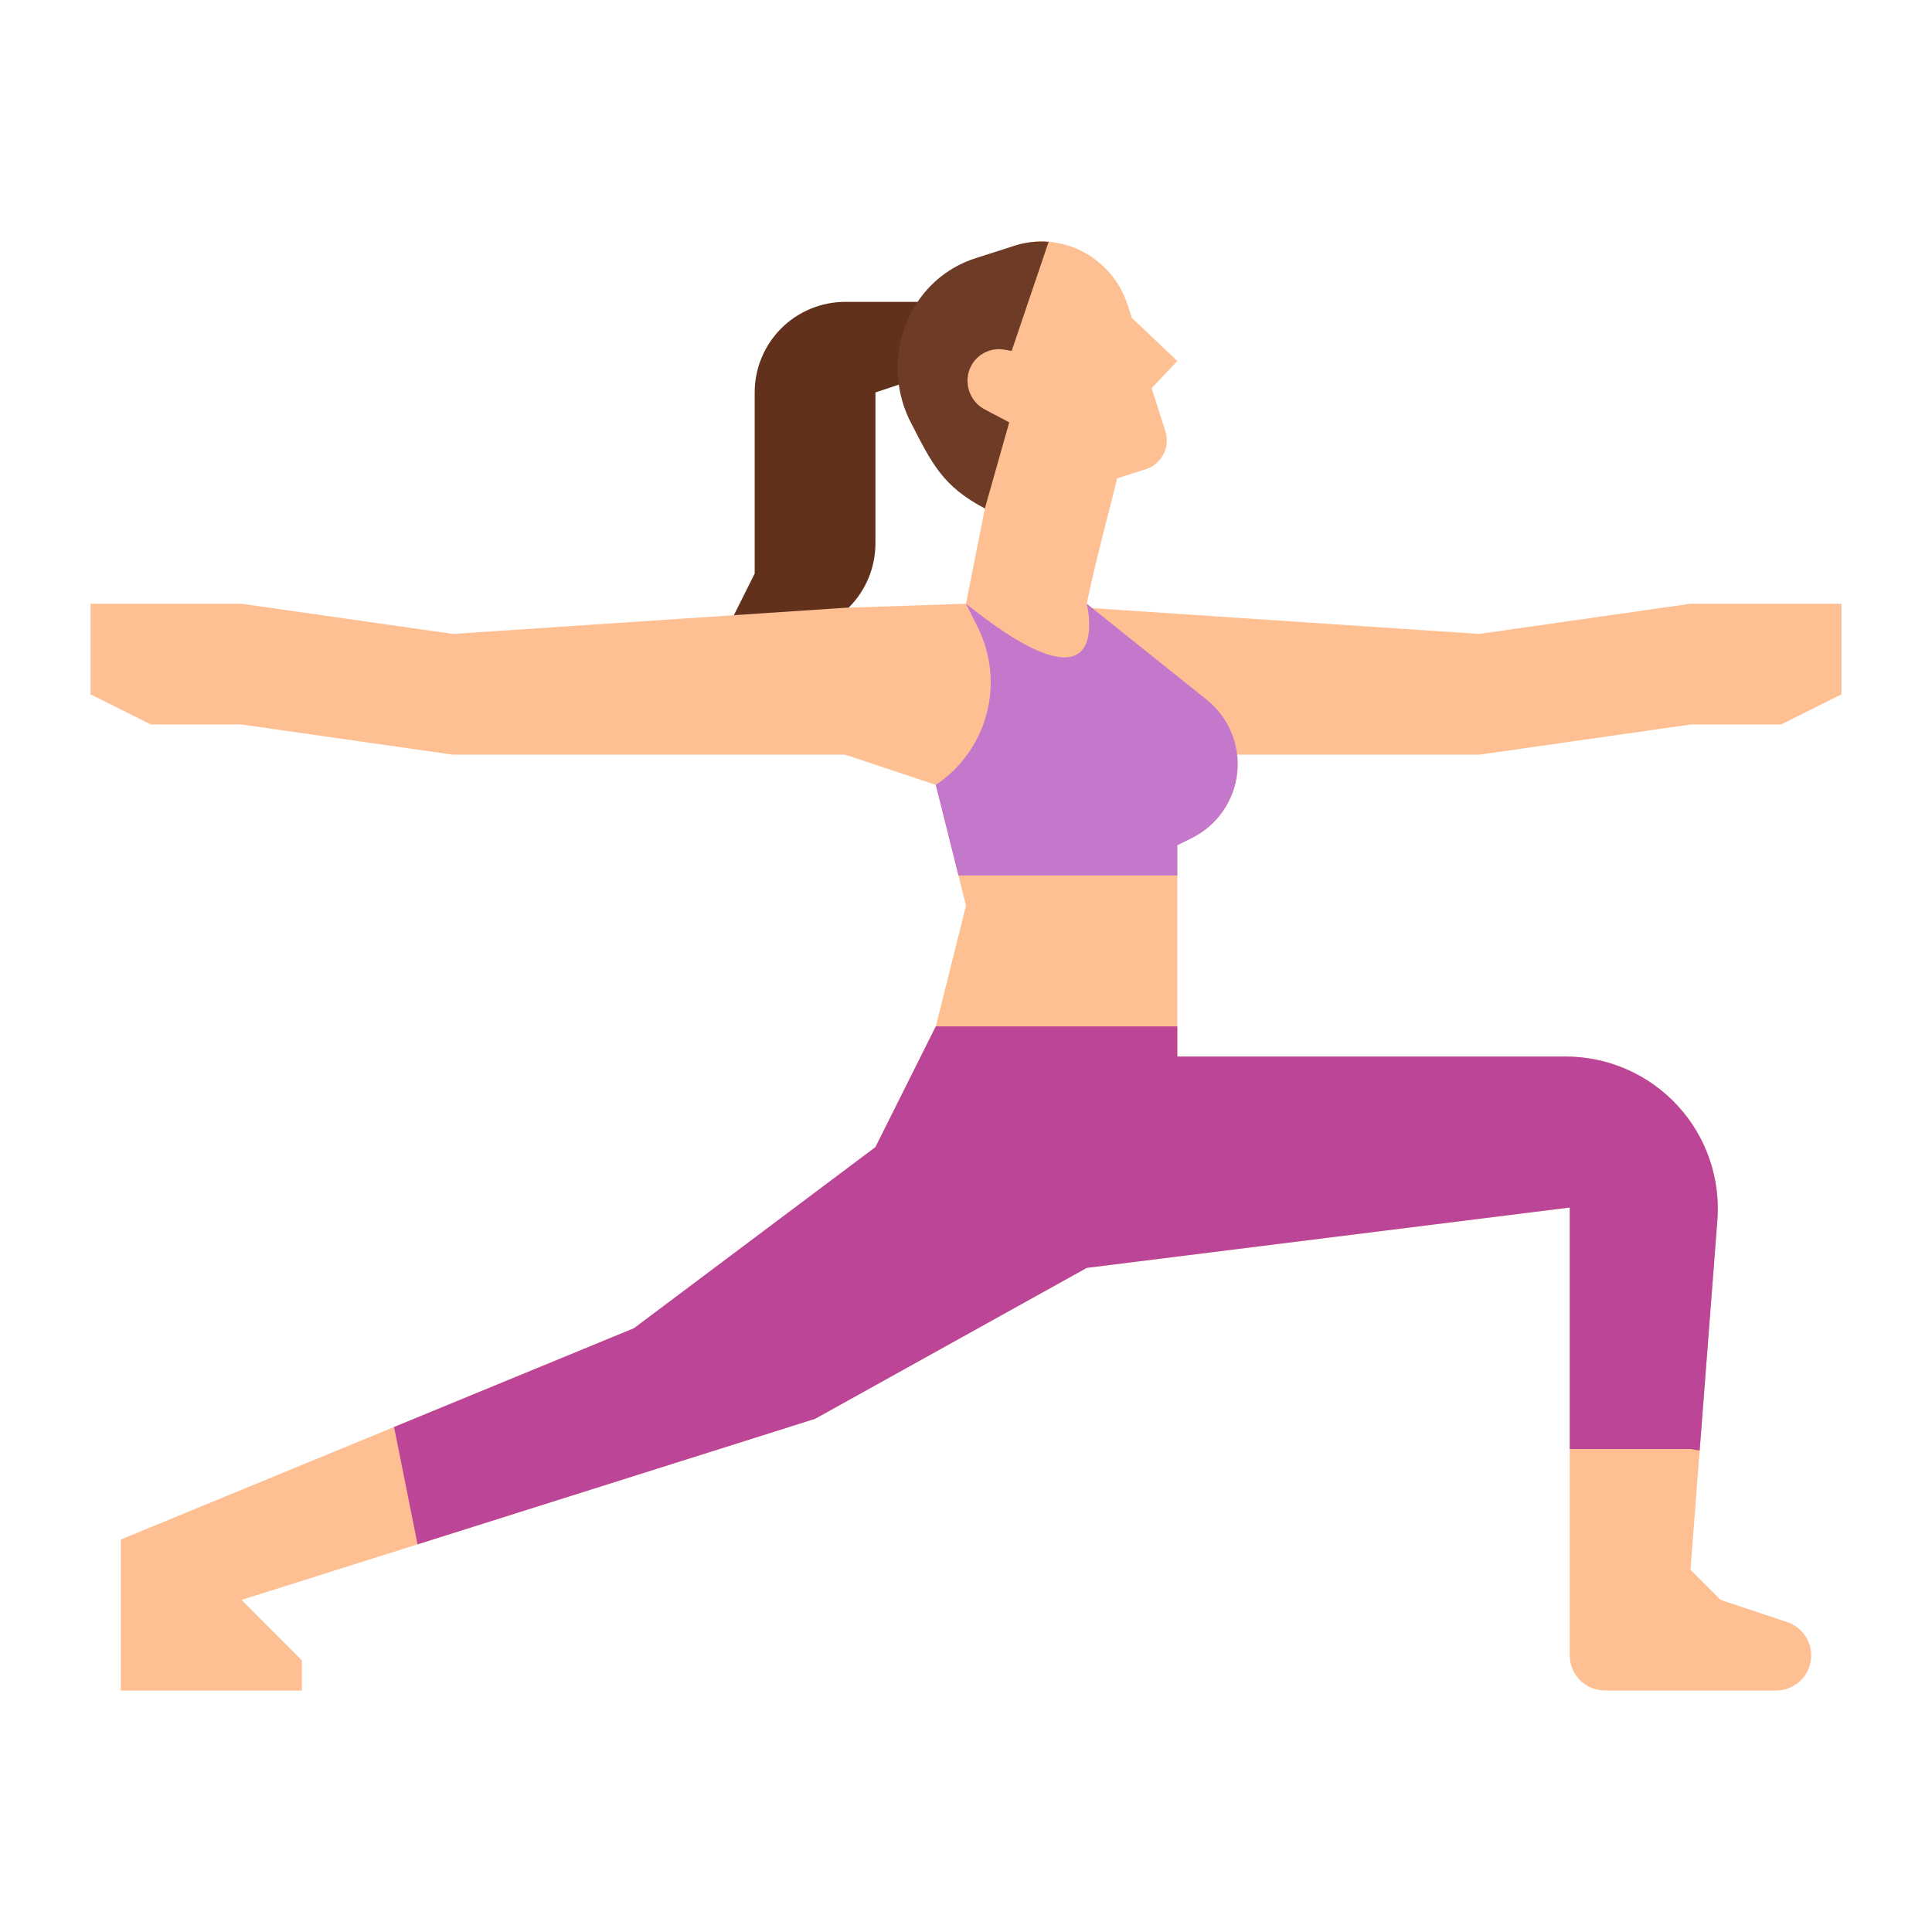
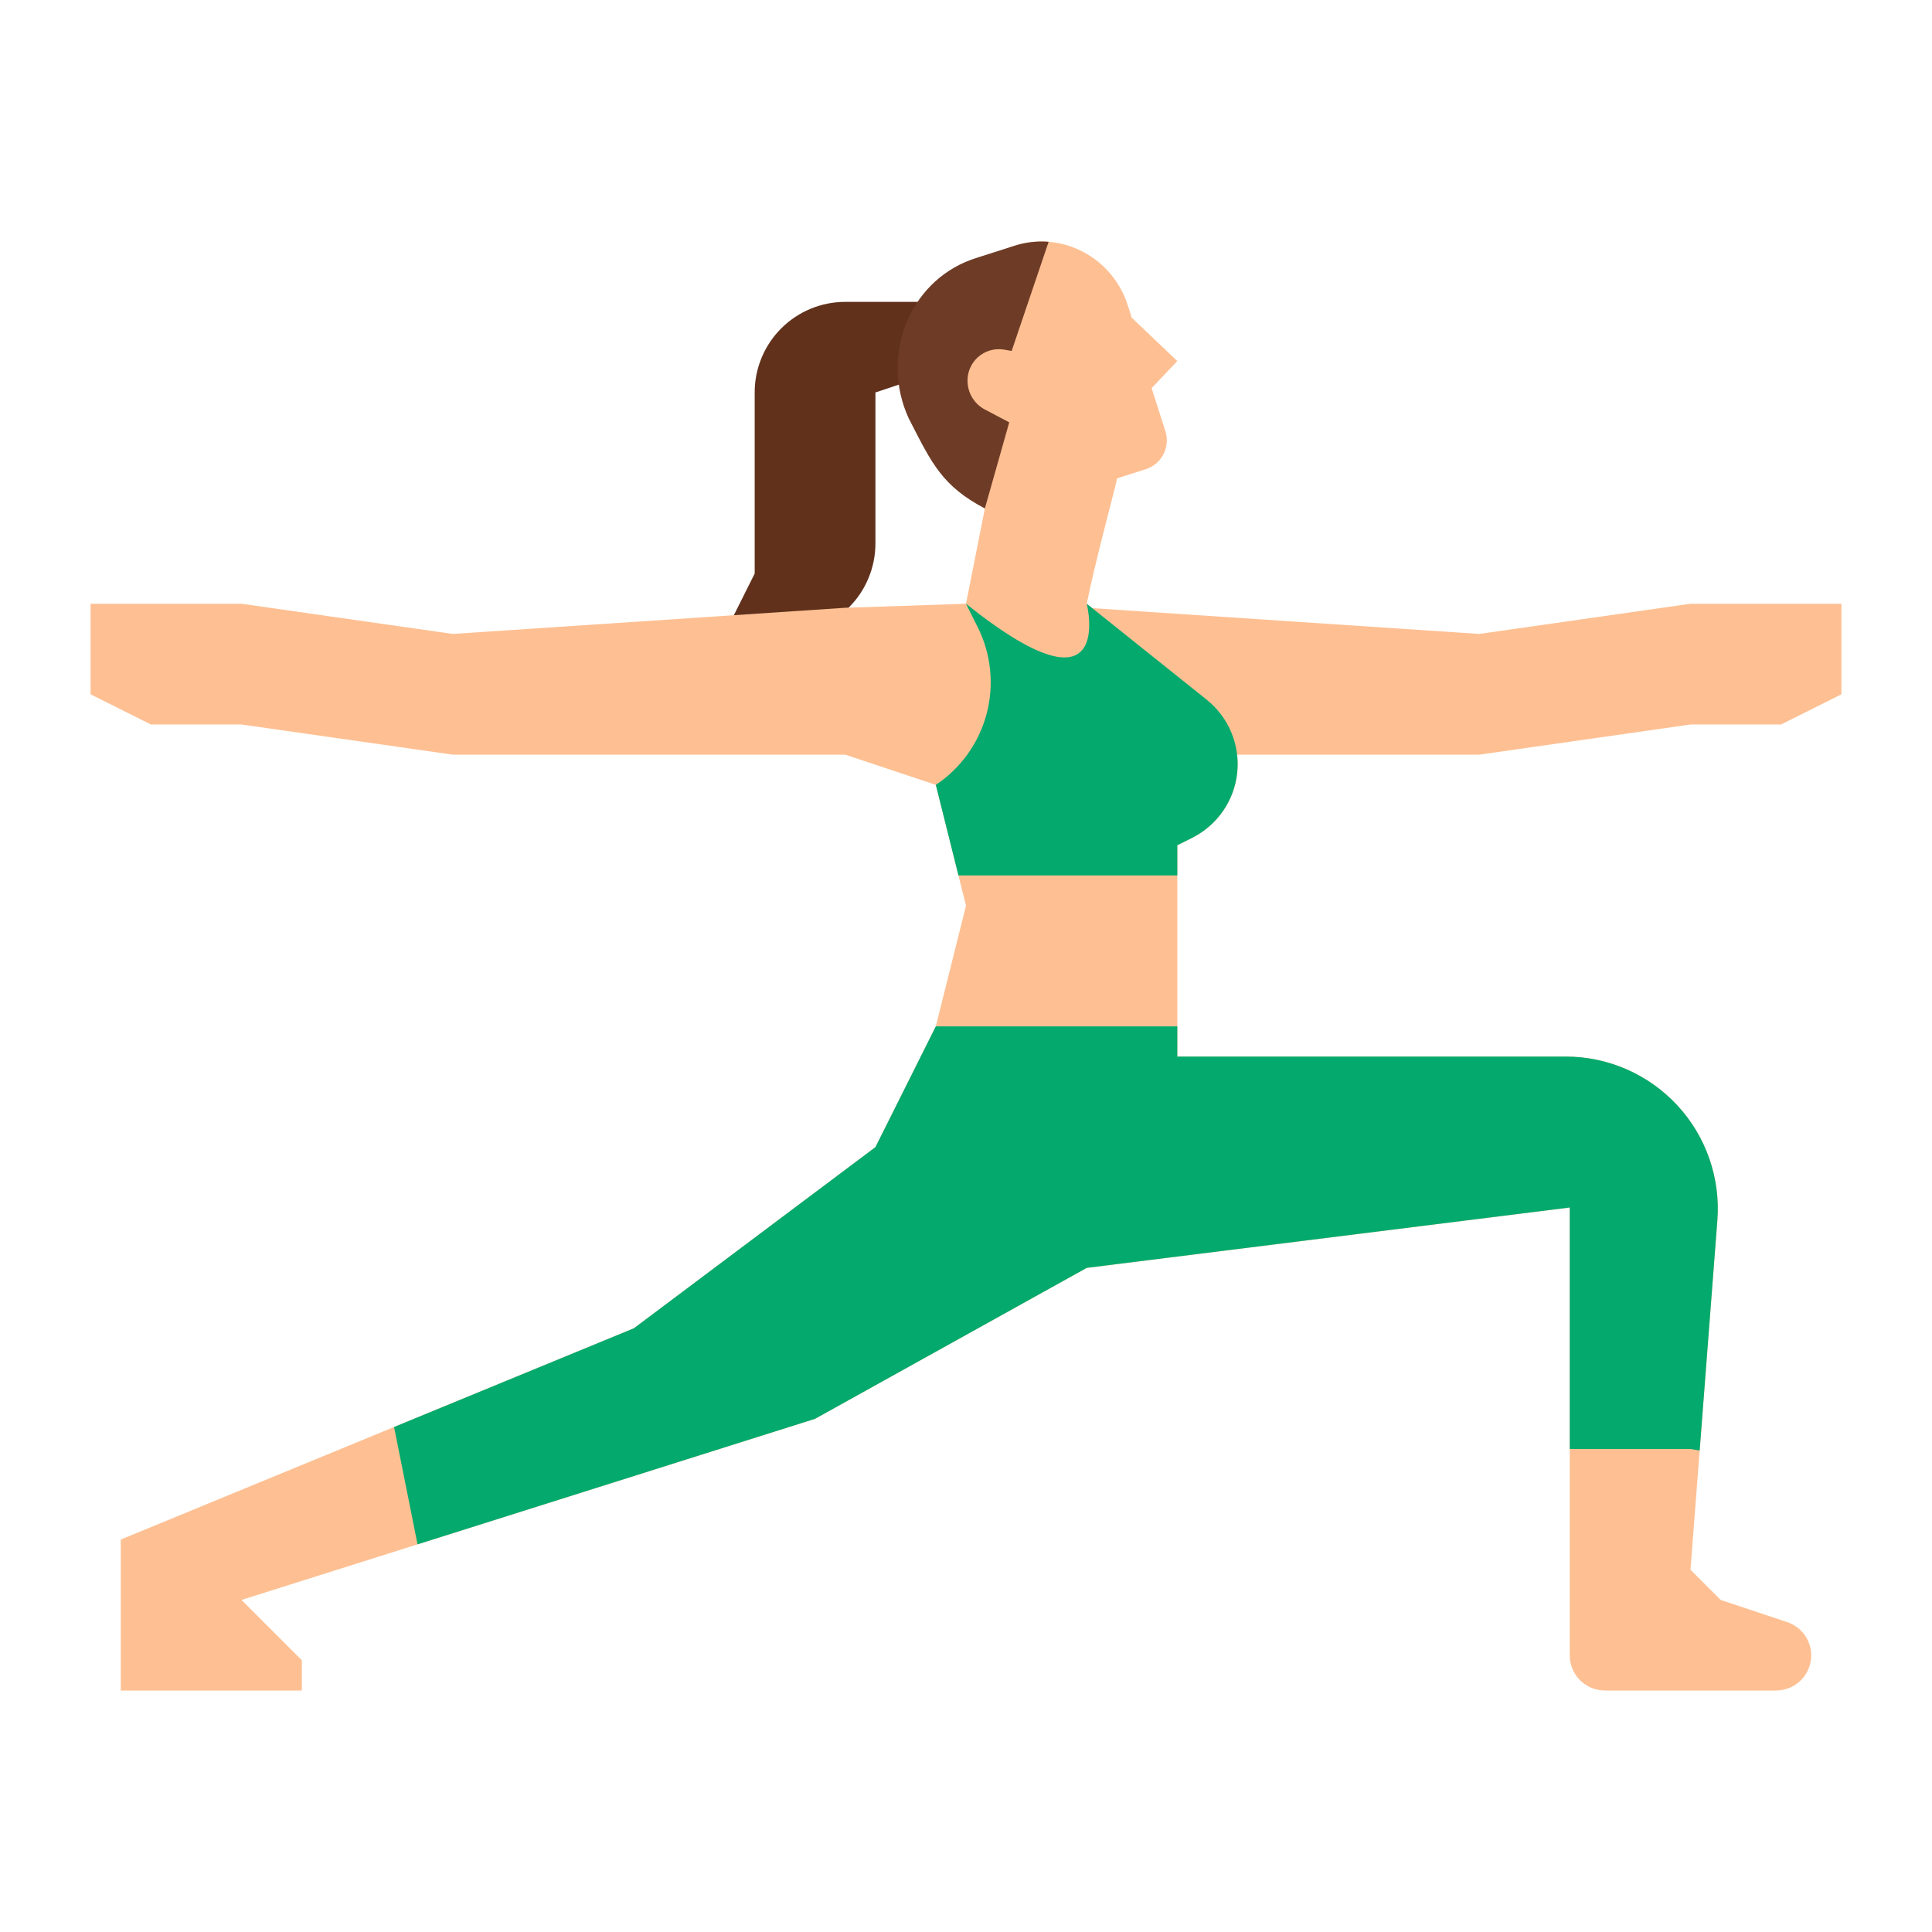
<svg xmlns="http://www.w3.org/2000/svg" width="340" height="340" viewBox="0 0 340 340" fill="none">
  <path d="M138.125 111.562H127.5L132.812 100.938V69.062C132.812 64.836 134.492 60.782 137.48 57.793C140.469 54.804 144.523 53.125 148.75 53.125H170V63.75L154.062 69.062V95.625C154.062 99.852 152.383 103.906 149.395 106.895C146.406 109.883 142.352 111.562 138.125 111.562Z" fill="#61311C" />
  <path d="M42.5 106.249L79.688 111.562L148.75 106.958L170 106.249L173.32 89.481C169.461 84.159 163.186 71.922 162.363 66.073C160.869 55.448 170.377 45.677 178.851 43.149C180.693 42.598 182.623 42.395 184.54 42.551C186.665 42.727 188.732 43.329 190.618 44.323C194.369 46.305 197.189 49.683 198.47 53.726L199.168 55.91L207.188 63.539L202.667 68.303L205.09 75.893C205.519 77.235 205.397 78.692 204.751 79.945C204.104 81.197 202.987 82.141 201.645 82.569L196.584 84.185C196.568 84.783 192.77 98.613 191.25 106.249L192.216 107.022L260.312 111.562L297.5 106.249H324.062V122.187L313.438 127.499H297.5L260.312 132.812H217.716C218.059 135.77 217.482 138.762 216.064 141.381C214.646 143.999 212.455 146.118 209.791 147.448L207.188 148.749V180.624H164.688L170 159.374L164.688 138.124L148.75 132.812H79.688L42.5 127.499H26.562L15.938 122.187V106.249H42.5Z" fill="#FEC093" />
-   <path d="M164.687 138.125L168.672 154.062H207.188V148.75L209.791 147.448C211.967 146.359 213.835 144.739 215.222 142.739C216.609 140.739 217.47 138.421 217.727 136.001C217.983 133.58 217.627 131.134 216.69 128.887C215.754 126.641 214.267 124.665 212.367 123.144L191.25 106.25C191.25 106.25 196.563 127.5 170 106.25L172.059 110.367C174.424 115.097 174.98 120.529 173.623 125.64C172.265 130.752 169.088 135.191 164.687 138.125V138.125Z" fill="#C378CB" />
+   <path d="M164.687 138.125L168.672 154.062H207.188V148.75L209.791 147.448C211.967 146.359 213.835 144.739 215.222 142.739C216.609 140.739 217.47 138.421 217.727 136.001C217.983 133.58 217.627 131.134 216.69 128.887C215.754 126.641 214.267 124.665 212.367 123.144L191.25 106.25C191.25 106.25 196.563 127.5 170 106.25L172.059 110.367C174.424 115.097 174.98 120.529 173.623 125.64C172.265 130.752 169.088 135.191 164.687 138.125V138.125Z" fill="#04AA6D" />
  <path d="M177.61 74.325L173.298 72.053C172.436 71.596 171.707 70.925 171.179 70.106C170.651 69.286 170.342 68.344 170.282 67.371C170.22 66.537 170.349 65.7 170.658 64.922C170.967 64.145 171.45 63.449 172.068 62.885C172.687 62.322 173.426 61.907 174.228 61.672C175.031 61.437 175.877 61.387 176.702 61.527L178.038 61.76L184.543 42.551C182.525 42.387 180.494 42.621 178.566 43.239L171.727 45.422C171.458 45.508 171.192 45.599 170.93 45.695C159.881 49.726 154.915 62.748 159.914 73.613L160.202 74.177C164.039 81.68 165.921 85.585 173.32 89.483L177.61 74.325Z" fill="#6E3C26" />
  <path d="M21.25 270.938V297.5H53.125V292.188L42.5 281.562L73.478 271.781L143.437 249.688L191.25 223.125L276.25 212.5V291.324C276.25 292.962 276.901 294.533 278.059 295.691C279.217 296.849 280.788 297.5 282.426 297.5H312.574C314.04 297.499 315.457 296.976 316.572 296.026C317.688 295.076 318.429 293.76 318.664 292.313C318.899 290.867 318.612 289.384 317.854 288.13C317.096 286.876 315.916 285.932 314.527 285.467L302.812 281.562L297.5 276.25L299.114 255.272L302.228 214.758C302.511 211.081 302.031 207.384 300.818 203.901C299.605 200.418 297.685 197.224 295.179 194.518C292.674 191.812 289.635 189.653 286.256 188.176C282.876 186.7 279.228 185.937 275.539 185.938H207.187V180.625H164.687L154.062 201.875L111.562 233.75L69.348 251.129L21.25 270.938Z" fill="#FEC093" />
-   <path d="M69.348 251.129L73.478 271.781L143.437 249.688L191.25 223.125L276.25 212.5V255H297.5L299.114 255.272L302.228 214.758C302.511 211.081 302.031 207.384 300.818 203.901C299.605 200.418 297.685 197.224 295.179 194.518C292.673 191.812 289.635 189.653 286.256 188.176C282.876 186.7 279.227 185.937 275.539 185.938H207.187V180.625H164.687L154.062 201.875L111.562 233.75L69.348 251.129Z" fill="#BC4598" />
+   <path d="M69.348 251.129L73.478 271.781L143.437 249.688L191.25 223.125L276.25 212.5V255H297.5L299.114 255.272L302.228 214.758C302.511 211.081 302.031 207.384 300.818 203.901C299.605 200.418 297.685 197.224 295.179 194.518C292.673 191.812 289.635 189.653 286.256 188.176C282.876 186.7 279.227 185.937 275.539 185.938H207.187V180.625H164.687L154.062 201.875L111.562 233.75L69.348 251.129Z" fill="#04AA6D" />
</svg>
